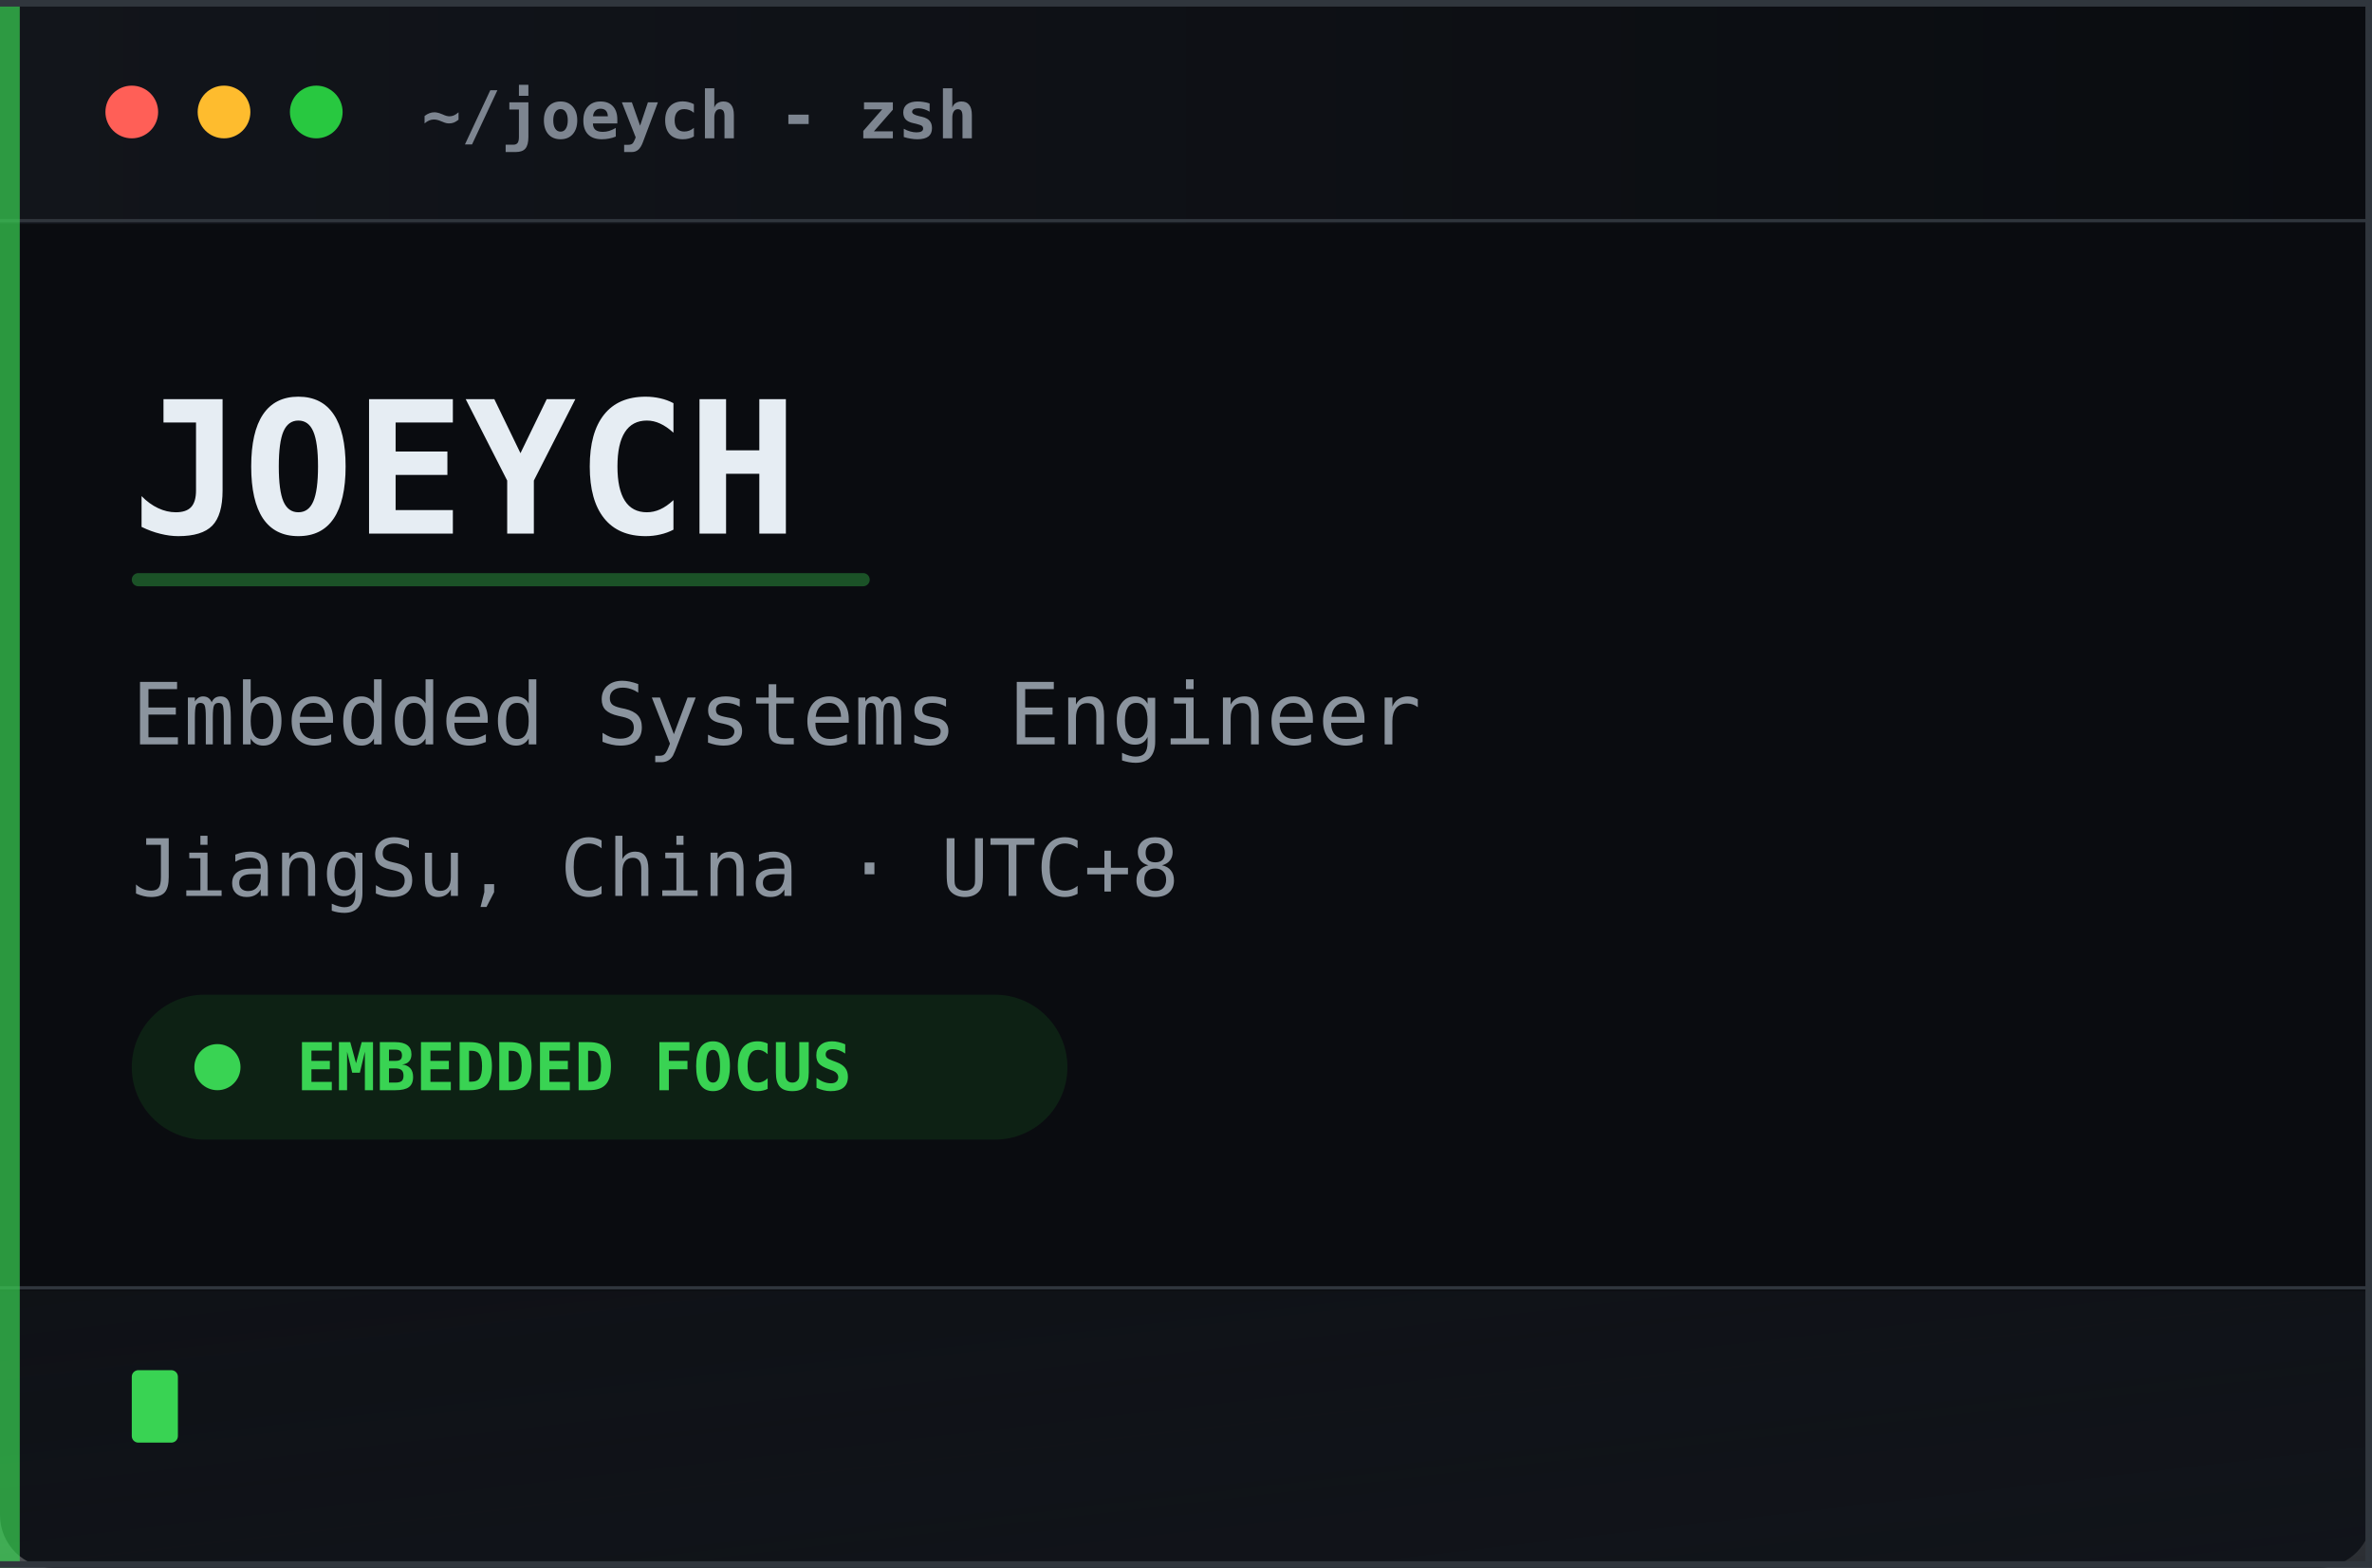
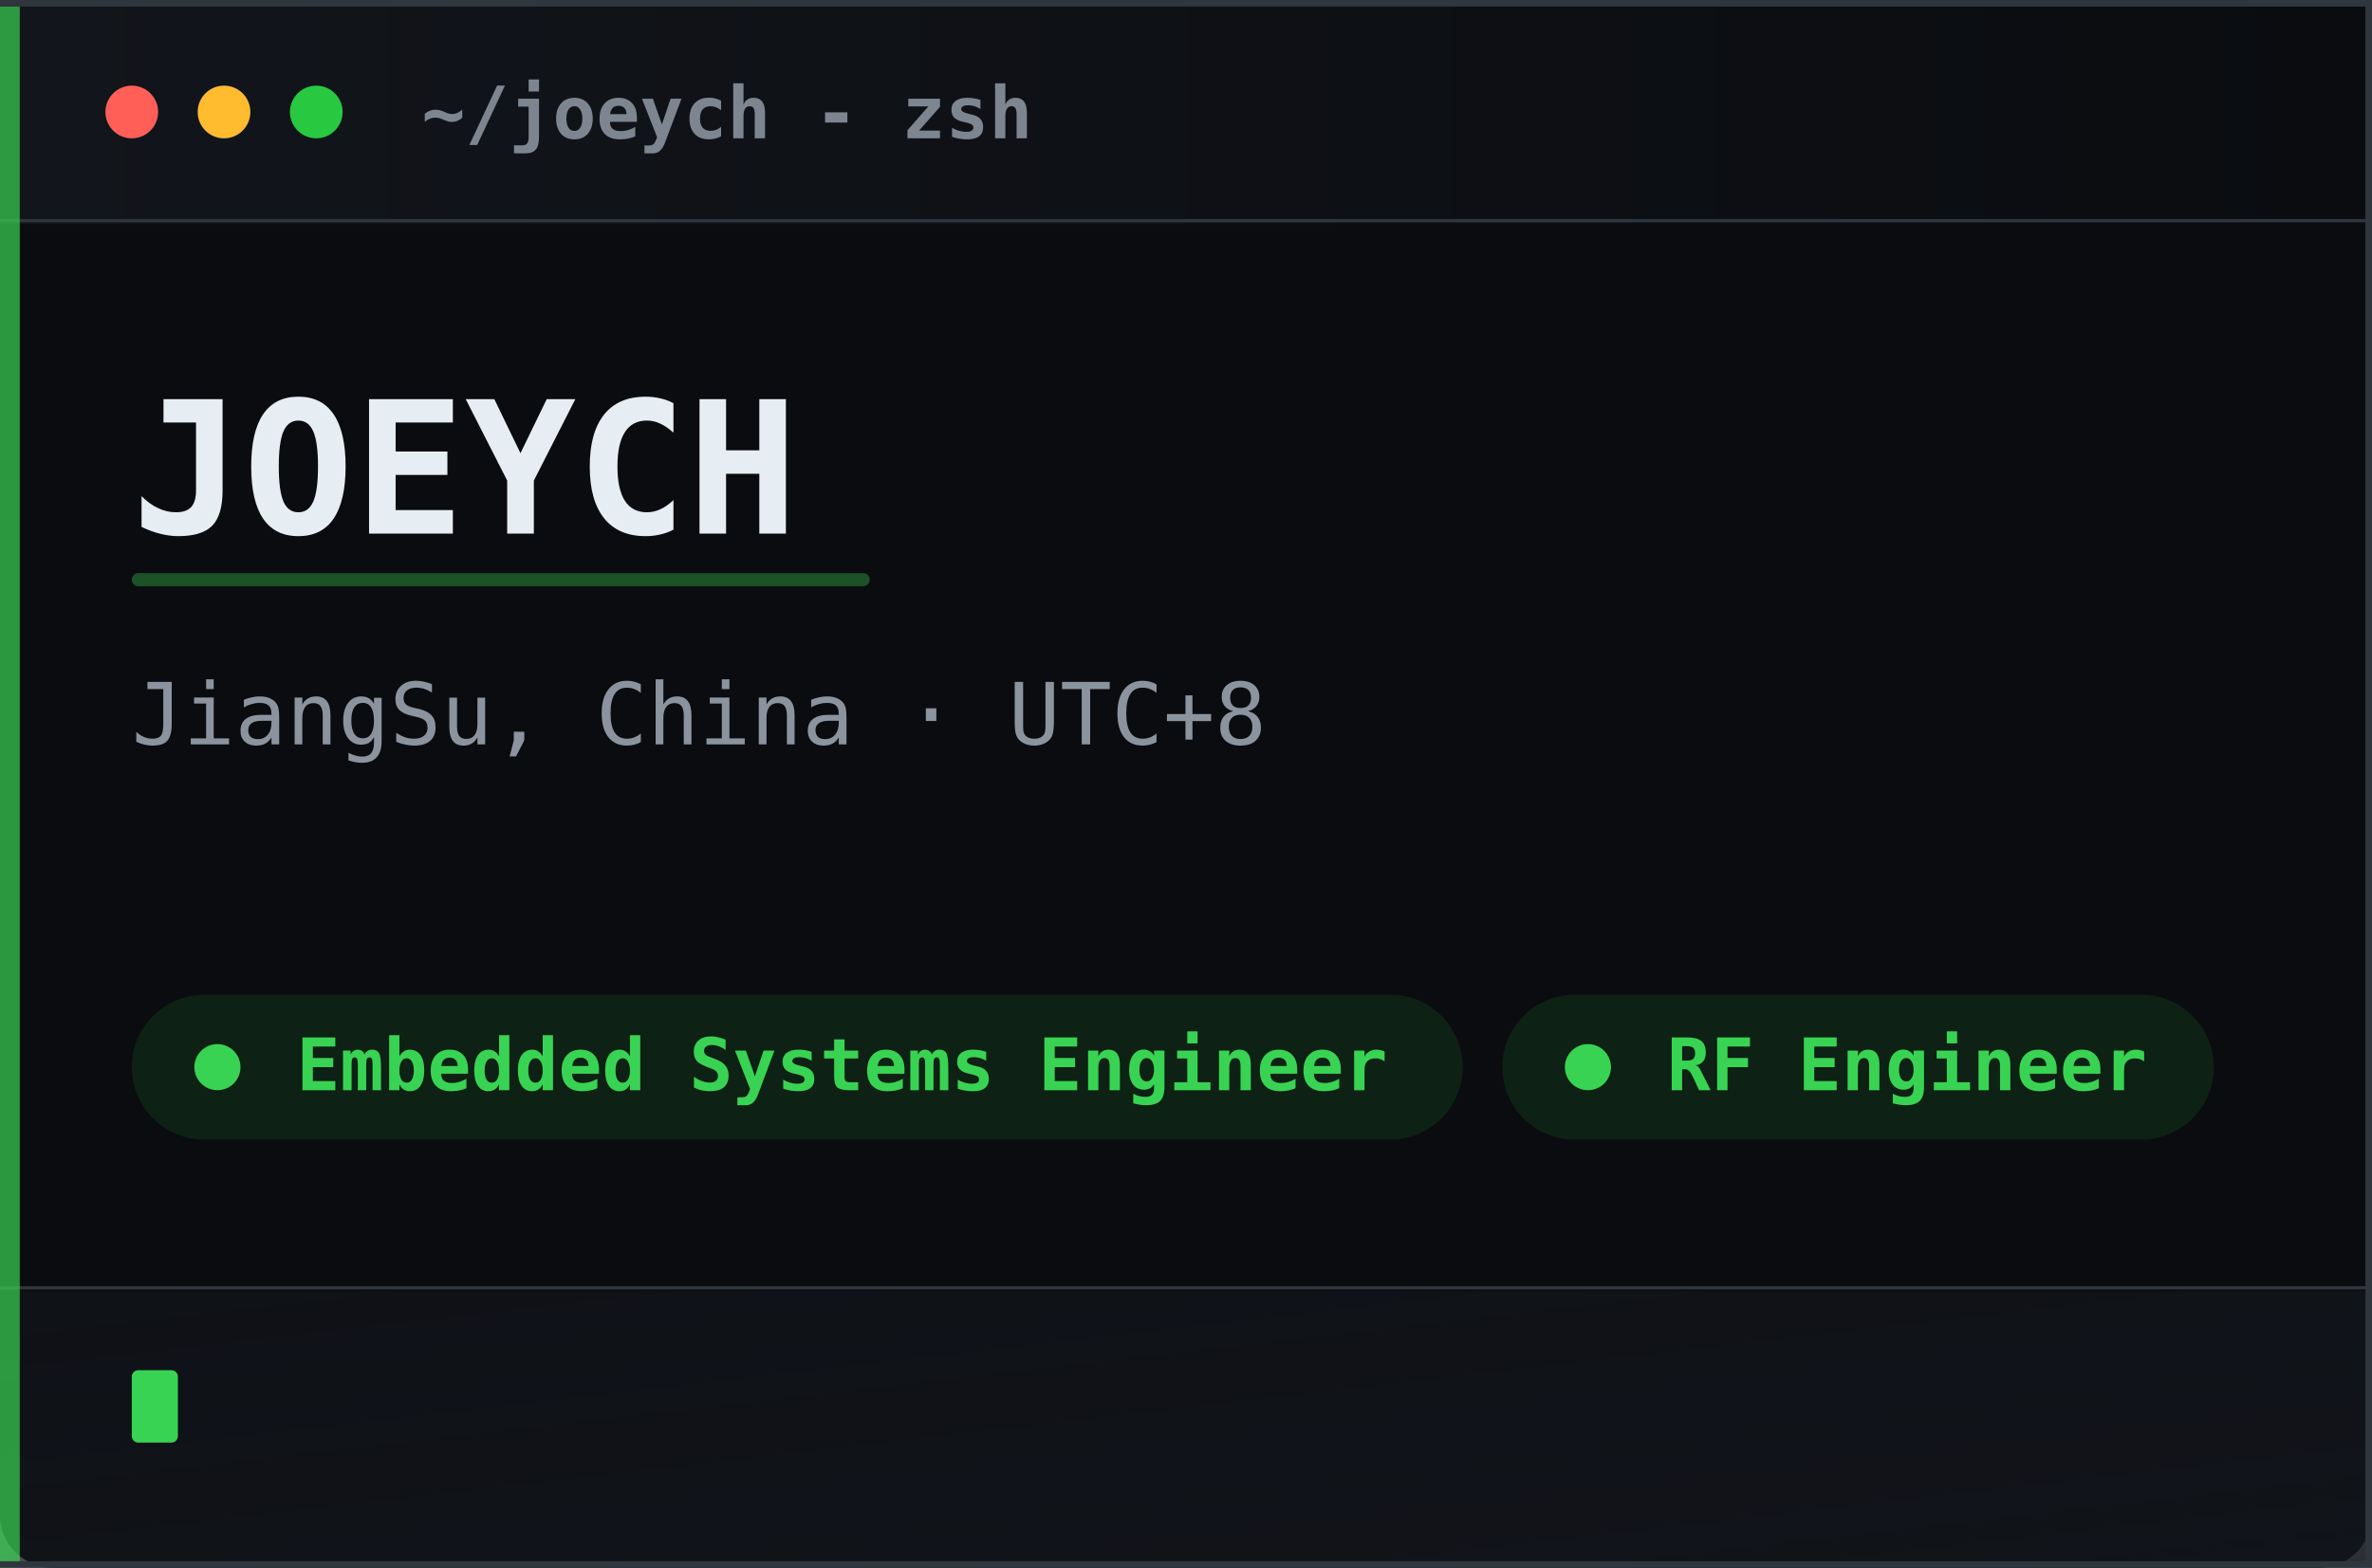
<svg xmlns="http://www.w3.org/2000/svg" width="360" height="238" viewBox="0 0 360 238" role="img" aria-labelledby="title desc">
  <defs>
    <linearGradient id="bar" x1="0" x2="1">
      <stop stop-color="#12151b" />
      <stop offset="1" stop-color="#0a0c10" />
    </linearGradient>
    <linearGradient id="prompt" y2="1">
      <stop stop-color="#12151b" stop-opacity=".6" />
      <stop offset="1" stop-color="#12151b" stop-opacity=".9" />
    </linearGradient>
  </defs>
  <style>@media (prefers-reduced-motion: reduce){.animated-prompt{display:none}.prompt{opacity:1}.prompt-cursor animate{display:none}}</style>
  <rect width="360" height="238" rx="8" fill="#0a0c10" />
  <rect width="360" height="34" fill="url(#bar)" />
  <path d="M0 33.5H360" stroke="#30363d" stroke-width=".5" />
  <circle cx="20" cy="17" r="4" fill="#ff5f57" />
  <circle cx="34" cy="17" r="4" fill="#febc2e" />
  <circle cx="48" cy="17" r="4" fill="#28c840" />
-   <text x="64" y="21" font-family="Consolas, Menlo, 'DejaVu Sans Mono', 'Courier New', monospace" font-size="10" font-weight="600" fill="#7d8590">~/joeych - zsh</text>
+   <text x="64" y="21" font-family="Consolas, Menlo, 'DejaVu Sans Mono', 'Courier New', monospace" font-size="11" font-weight="600" fill="#7d8590">~/joeych - zsh</text>
  <text x="20" y="81" font-family="Consolas, Menlo, 'DejaVu Sans Mono', 'Courier New', monospace" font-size="28" font-weight="900" fill="#e6edf3">JOEYCH</text>
  <rect x="20" y="87" width="112" height="2" rx="1" fill="#39d353" opacity=".35" />
-   <text x="20" y="113" font-family="Consolas, Menlo, 'DejaVu Sans Mono', 'Courier New', monospace" font-size="13" fill="#8b949e">Embedded Systems Engineer</text>
-   <text x="20" y="136" font-family="Consolas, Menlo, 'DejaVu Sans Mono', 'Courier New', monospace" font-size="12" fill="#8b949e">JiangSu, China · UTC+8</text>
-   <rect x="20" y="151" width="142" height="22" rx="11" fill="#0d2114" />
+   <text x="20" y="113" font-family="Consolas, Menlo, 'DejaVu Sans Mono', 'Courier New', monospace" font-size="13" fill="#8b949e">JiangSu, China · UTC+8</text>
+   <rect x="20" y="151" width="202" height="22" rx="11" fill="#0d2114" />
  <circle cx="33" cy="162" r="3.5" fill="#39d353" />
-   <text x="45" y="165.5" font-family="Consolas, Menlo, 'DejaVu Sans Mono', 'Courier New', monospace" font-size="10" font-weight="700" fill="#39d353">EMBEDDED FOCUS</text>
+   <text x="45" y="165.5" font-family="Consolas, Menlo, 'DejaVu Sans Mono', 'Courier New', monospace" font-size="11" font-weight="700" fill="#39d353">Embedded Systems Engineer</text>
+   <rect x="228" y="151" width="108" height="22" rx="11" fill="#0d2114" />
+   <circle cx="241" cy="162" r="3.5" fill="#39d353" />
+   <text x="253" y="165.5" font-family="Consolas, Menlo, 'DejaVu Sans Mono', 'Courier New', monospace" font-size="11" font-weight="700" fill="#39d353">RF Engineer</text>
  <rect y="196" width="360" height="42" fill="url(#prompt)" />
  <path d="M0 195.5H360" stroke="#30363d" stroke-width=".5" />
  <rect class="prompt-cursor" x="20" y="208" width="7" height="11" rx="1" fill="#39d353">
    <animate attributeName="opacity" values=".85;.1;.85" dur="1.1s" repeatCount="indefinite" />
  </rect>
-   <text class="prompt" x="36" y="218" font-family="Consolas, Menlo, 'DejaVu Sans Mono', 'Courier New', monospace" font-size="10.5" font-weight="600" fill="#39d353" opacity="0">&gt;_Focus: Embedded Systems | RTOS | C/C++</text>
-   <text class="animated-prompt" x="36" y="218" font-family="Consolas, Menlo, 'DejaVu Sans Mono', 'Courier New', monospace" font-size="10.5" font-weight="600" fill="#39d353" opacity="0">
+   <text class="prompt" x="36" y="218" font-family="Consolas, Menlo, 'DejaVu Sans Mono', 'Courier New', monospace" font-size="11.5" font-weight="600" fill="#39d353" opacity="0">&gt;_Focus: Embedded Systems | RTOS | C/C++</text>
+   <text class="animated-prompt" x="36" y="218" font-family="Consolas, Menlo, 'DejaVu Sans Mono', 'Courier New', monospace" font-size="11.5" font-weight="600" fill="#39d353" opacity="0">
    <animate attributeName="opacity" values="0;0;1;1;0;0" keyTimes="0;0.000;0.025;0.308;0.333;1" dur="12s" repeatCount="indefinite" />&gt;_Focus: Embedded Systems | RTOS | C/C++</text>
-   <text class="animated-prompt" x="36" y="218" font-family="Consolas, Menlo, 'DejaVu Sans Mono', 'Courier New', monospace" font-size="10.5" font-weight="600" fill="#39d353" opacity="0">
+   <text class="animated-prompt" x="36" y="218" font-family="Consolas, Menlo, 'DejaVu Sans Mono', 'Courier New', monospace" font-size="11.5" font-weight="600" fill="#39d353" opacity="0">
    <animate attributeName="opacity" values="0;0;1;1;0;0" keyTimes="0;0.333;0.358;0.642;0.667;1" dur="12s" repeatCount="indefinite" />&gt;_Build: PCB Design | Flight Control | HMI</text>
-   <text class="animated-prompt" x="36" y="218" font-family="Consolas, Menlo, 'DejaVu Sans Mono', 'Courier New', monospace" font-size="10.5" font-weight="600" fill="#39d353" opacity="0">
+   <text class="animated-prompt" x="36" y="218" font-family="Consolas, Menlo, 'DejaVu Sans Mono', 'Courier New', monospace" font-size="11.5" font-weight="600" fill="#39d353" opacity="0">
    <animate attributeName="opacity" values="0;0;1;1;0;0" keyTimes="0;0.667;0.692;0.975;1.000;1" dur="12s" repeatCount="indefinite" />&gt;_Explore: AI Agents | Local AI | EDA</text>
  <rect width="3" height="238" fill="#39d353" opacity=".7" />
  <path d="M0 .5H360M359.5 0V238M0 237.5H360" stroke="#30363d" stroke-width="1" fill="none" />
</svg>
